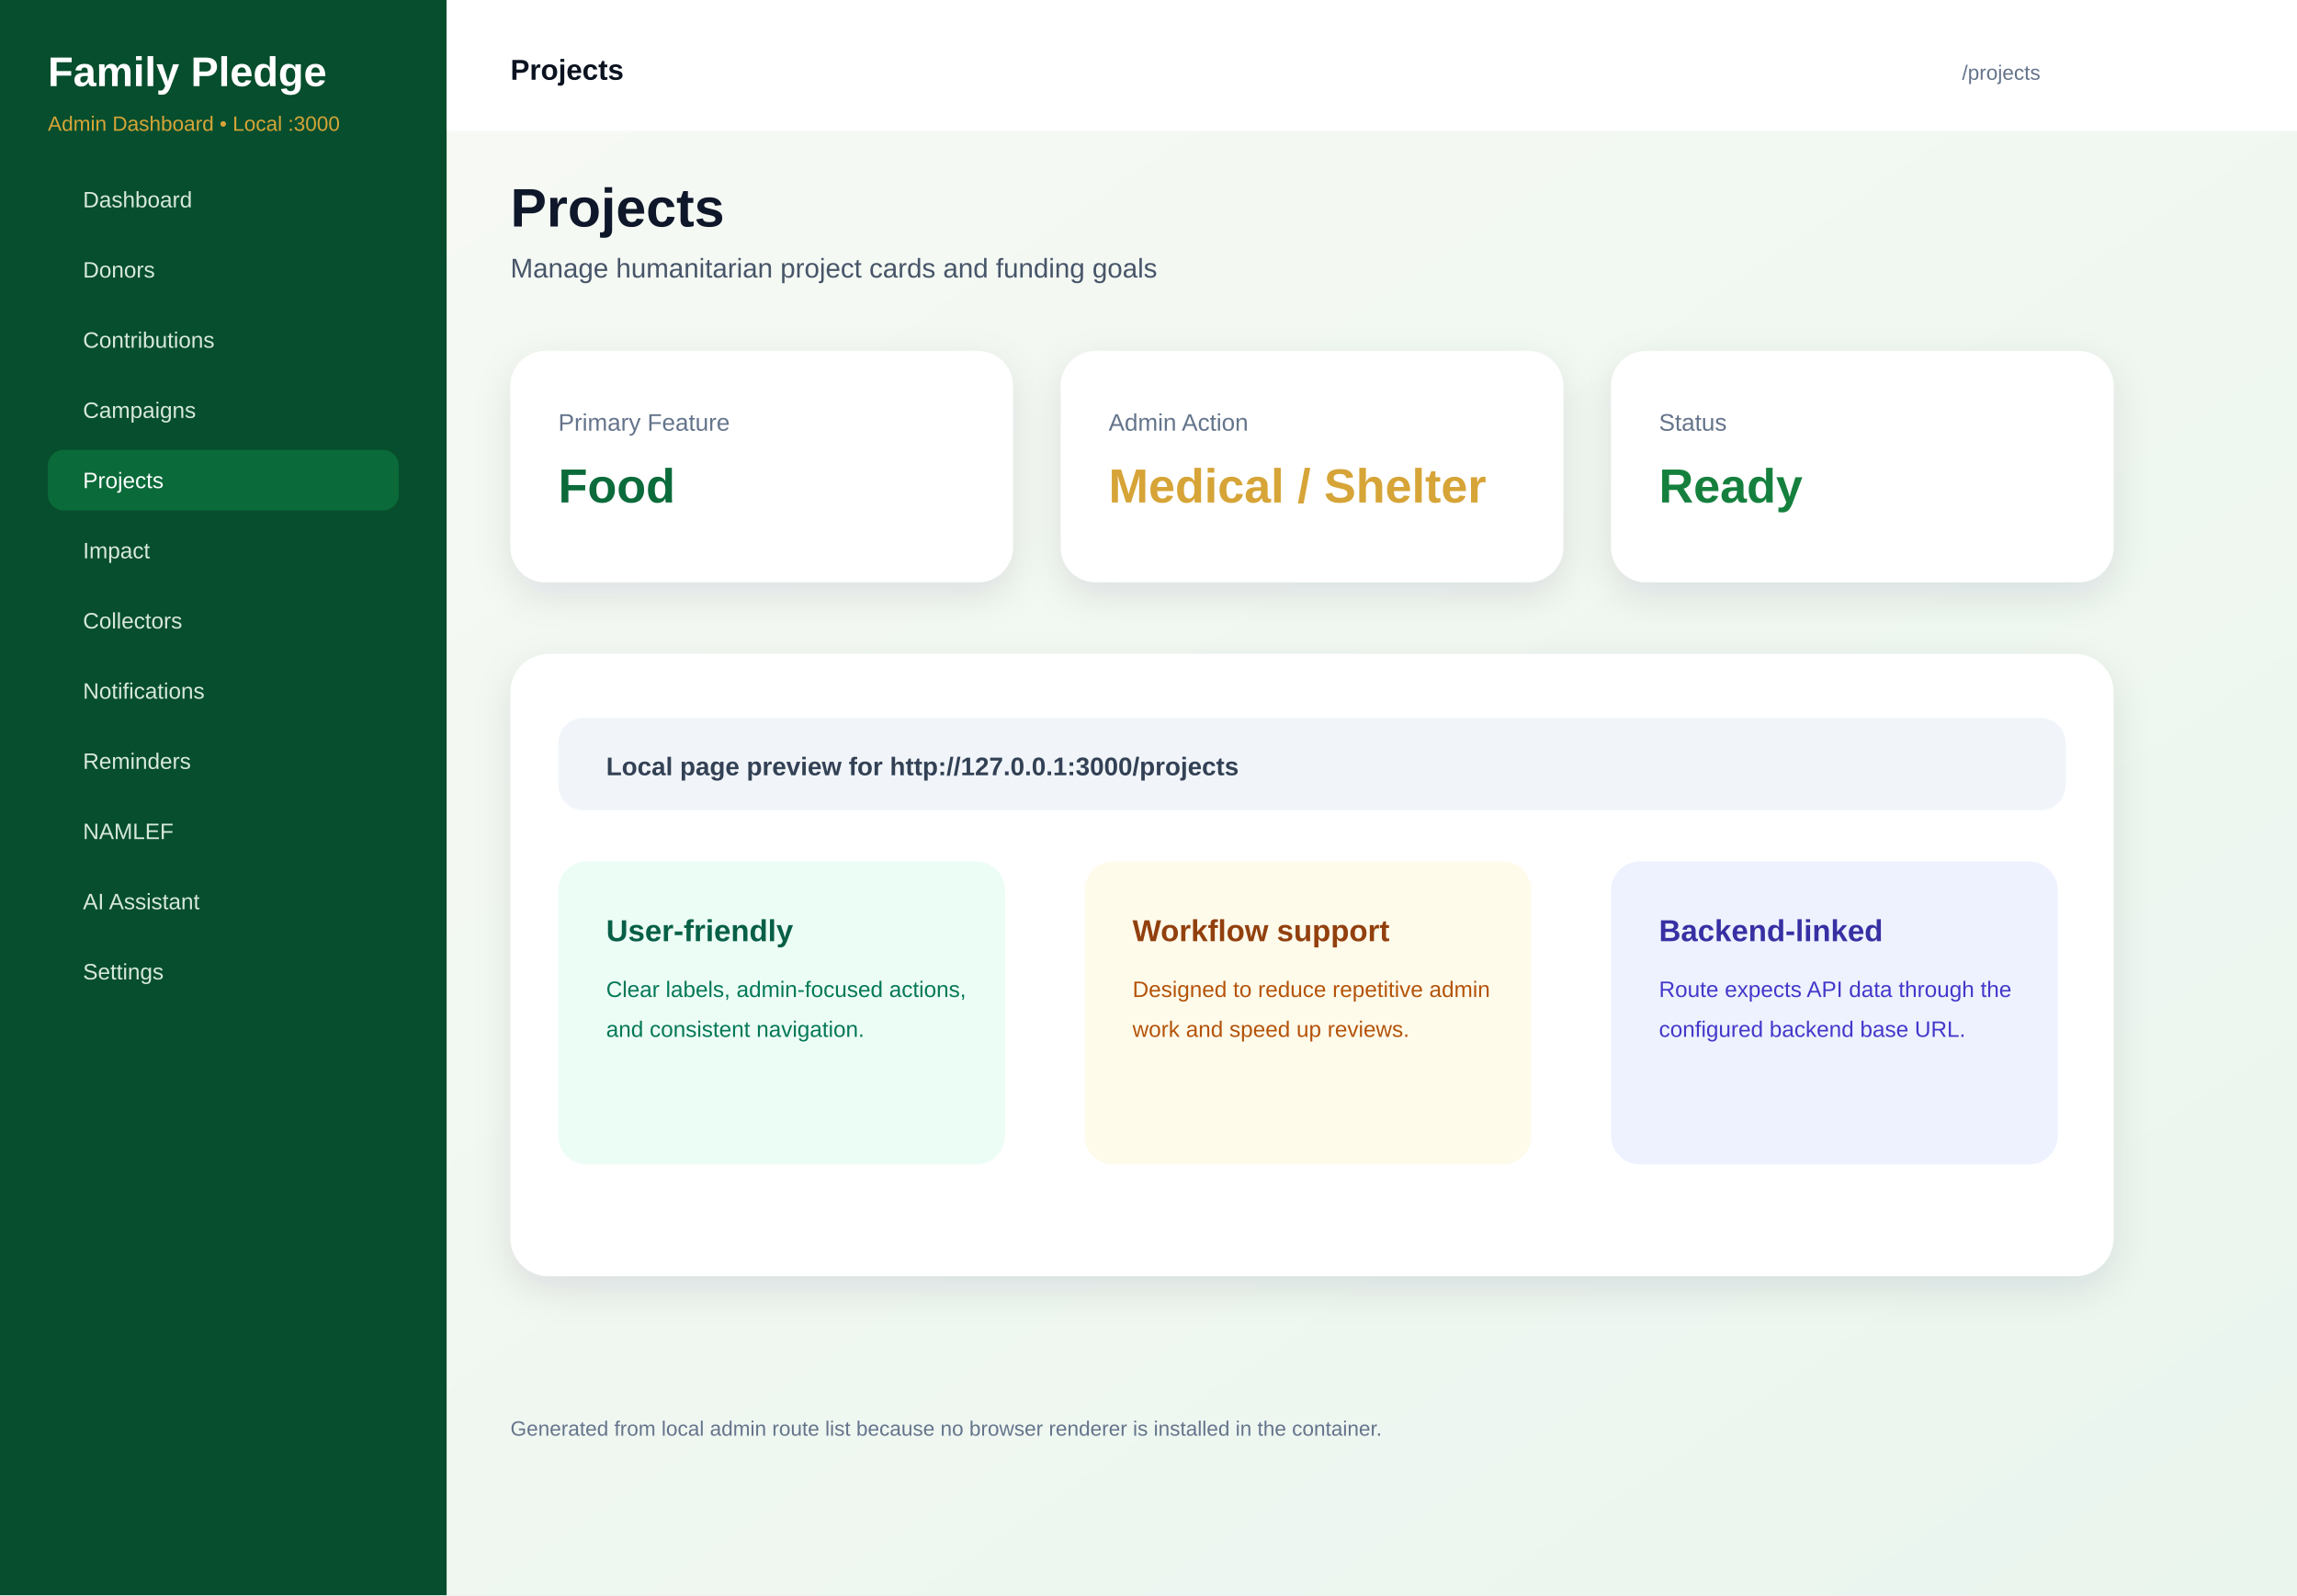
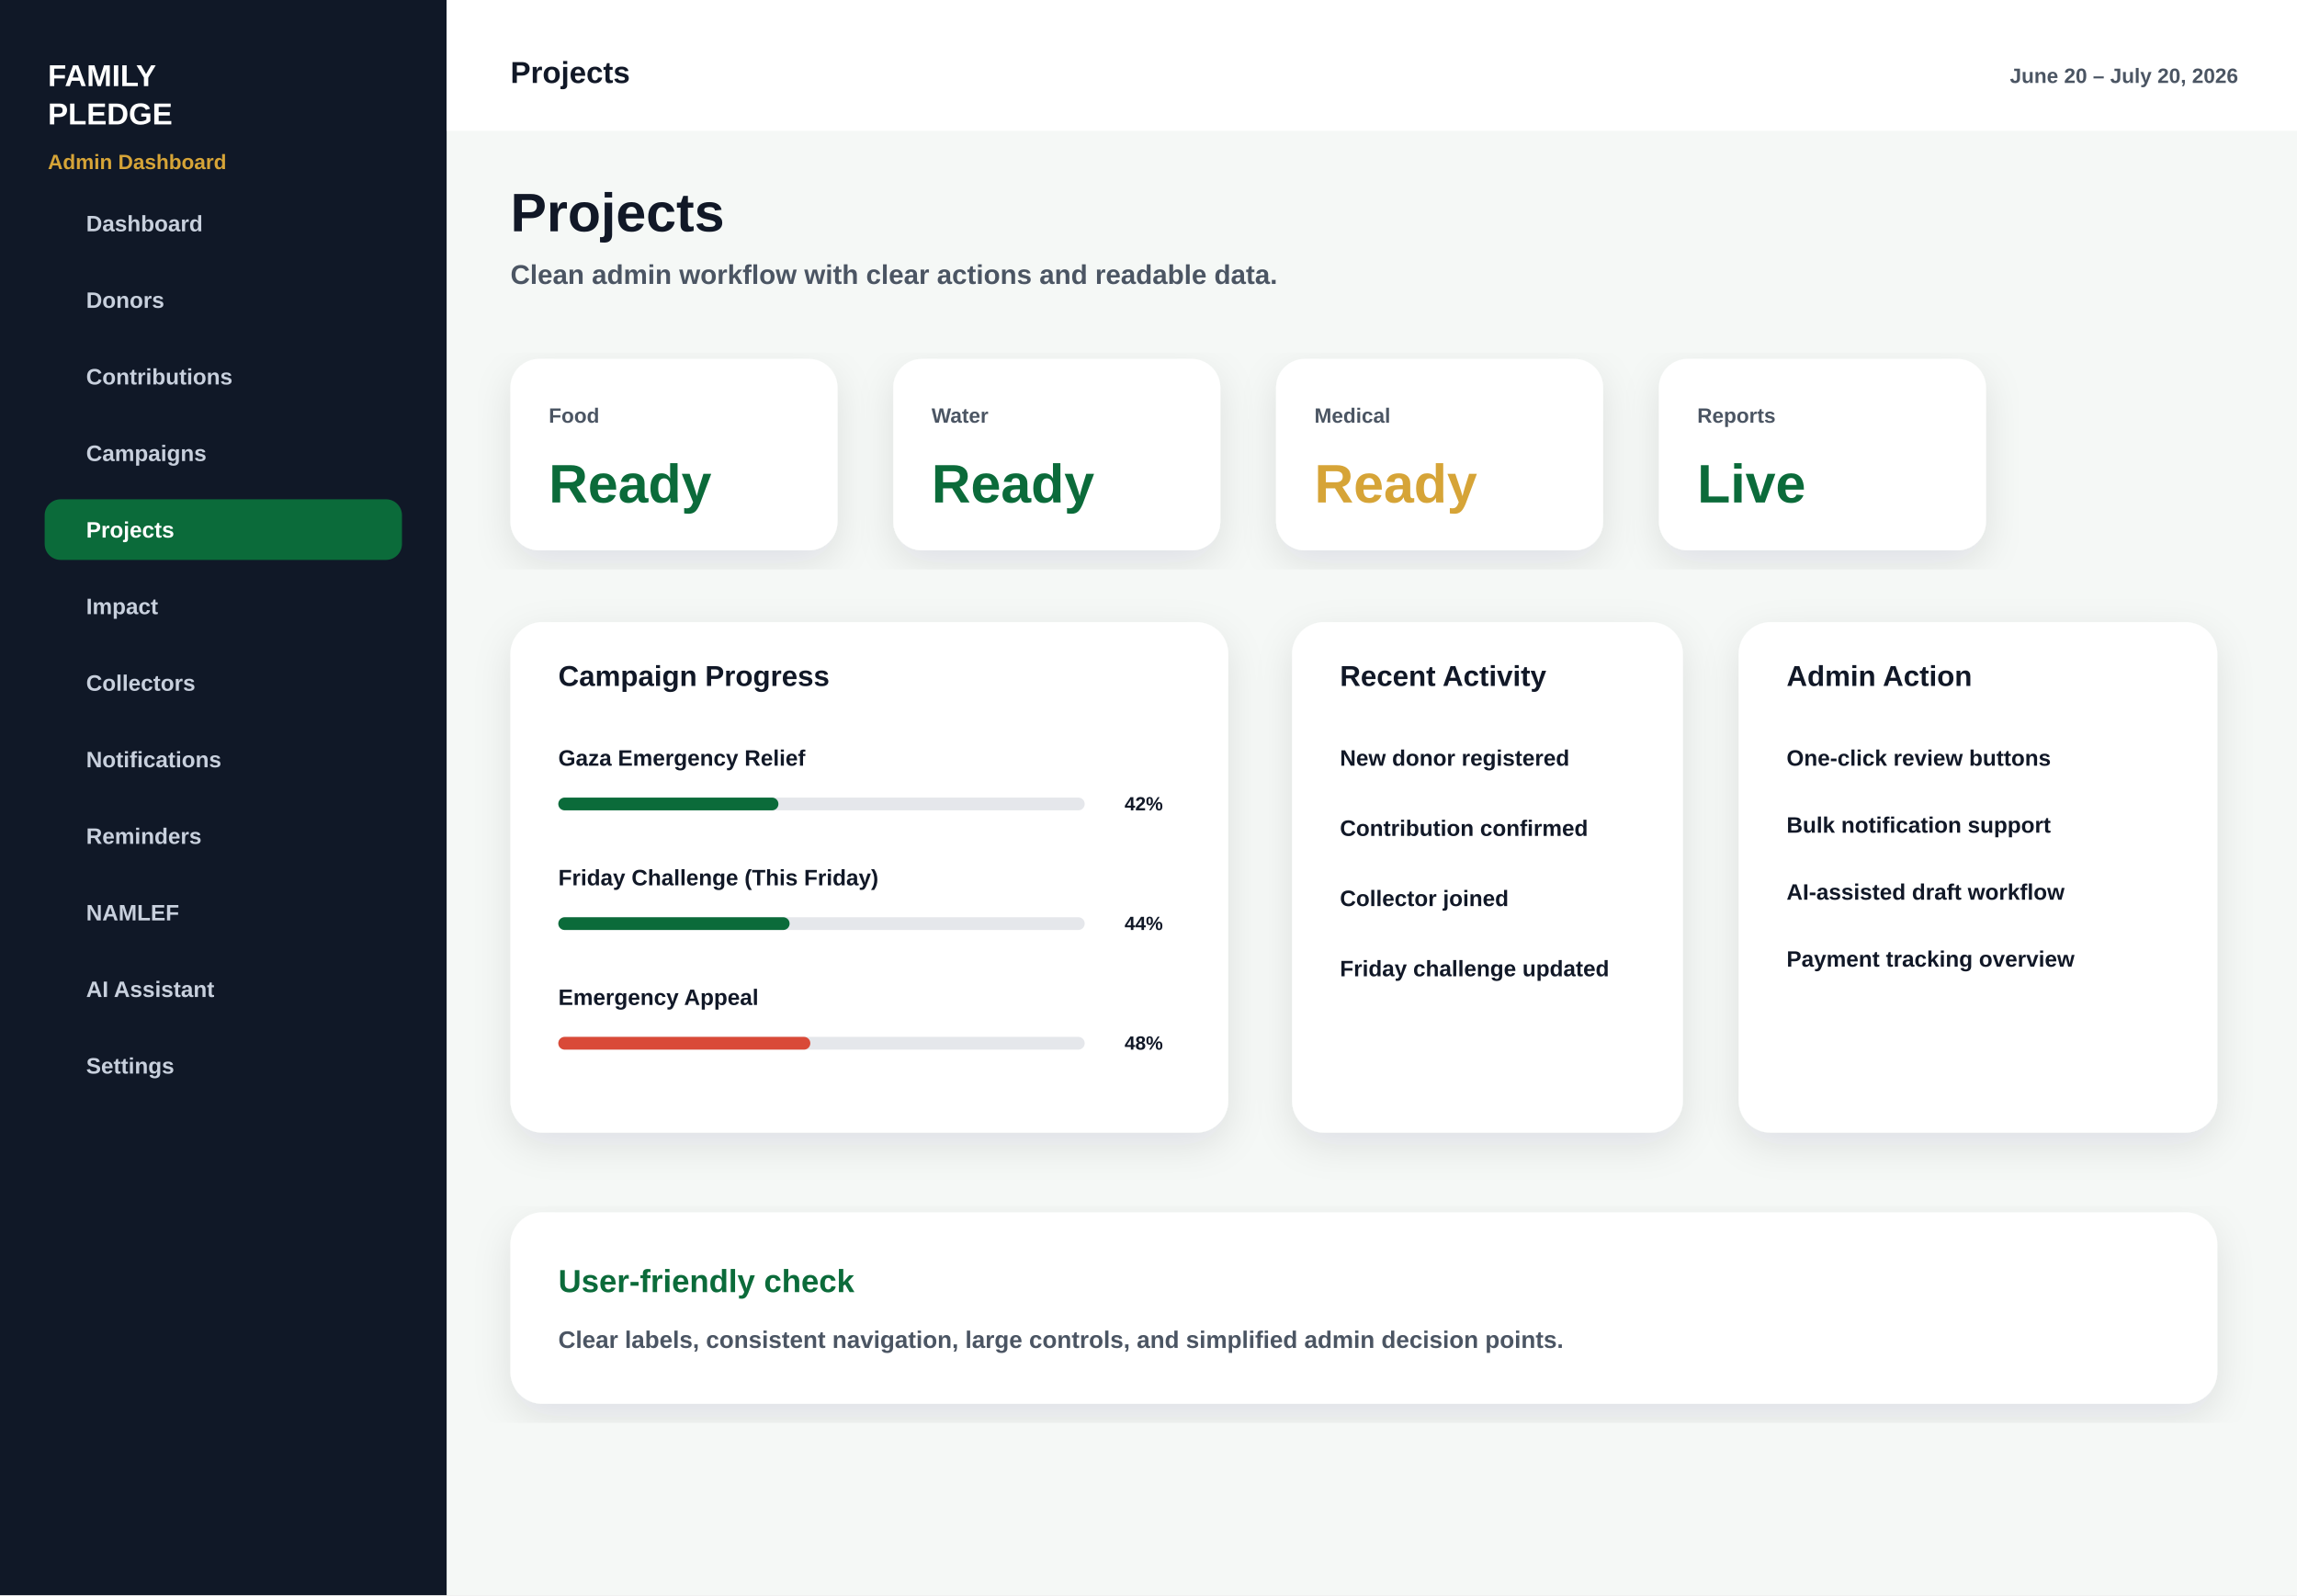
<svg xmlns="http://www.w3.org/2000/svg" width="1440" height="1000" viewBox="0 0 1440 1000">
  <defs>
-     <linearGradient id="g" x1="0" x2="1" y1="0" y2="1">
-       <stop stop-color="#F8FAF5" />
-       <stop offset="1" stop-color="#EAF5EE" />
-     </linearGradient>
-     <filter id="shadow" x="-20%" y="-20%" width="140%" height="140%">
+     <filter id="shadow">
      <feDropShadow dx="0" dy="8" stdDeviation="12" flood-color="#0F172A" flood-opacity="0.10" />
    </filter>
  </defs>
-   <rect width="1440" height="1000" fill="url(#g)" />
-   <rect x="0" y="0" width="280" height="1000" fill="#064E2D" />
-   <text x="30" y="54" font-size="26" font-weight="800" fill="#FFFFFF" font-family="Arial">Family Pledge</text>
-   <text x="30" y="82" font-size="13" fill="#D6A437" font-family="Arial">Admin Dashboard • Local :3000</text>
-   <rect x="30" y="106" width="220" height="38" rx="10" fill="transparent" opacity="0.95" />
-   <text x="52" y="130" font-size="14" fill="#D8E8DD" font-family="Arial">Dashboard</text>
-   <rect x="30" y="150" width="220" height="38" rx="10" fill="transparent" opacity="0.95" />
-   <text x="52" y="174" font-size="14" fill="#D8E8DD" font-family="Arial">Donors</text>
-   <rect x="30" y="194" width="220" height="38" rx="10" fill="transparent" opacity="0.95" />
-   <text x="52" y="218" font-size="14" fill="#D8E8DD" font-family="Arial">Contributions</text>
-   <rect x="30" y="238" width="220" height="38" rx="10" fill="transparent" opacity="0.95" />
-   <text x="52" y="262" font-size="14" fill="#D8E8DD" font-family="Arial">Campaigns</text>
-   <rect x="30" y="282" width="220" height="38" rx="10" fill="#0B6B3A" opacity="0.95" />
-   <text x="52" y="306" font-size="14" fill="#ffffff" font-family="Arial">Projects</text>
-   <rect x="30" y="326" width="220" height="38" rx="10" fill="transparent" opacity="0.95" />
-   <text x="52" y="350" font-size="14" fill="#D8E8DD" font-family="Arial">Impact</text>
-   <rect x="30" y="370" width="220" height="38" rx="10" fill="transparent" opacity="0.95" />
-   <text x="52" y="394" font-size="14" fill="#D8E8DD" font-family="Arial">Collectors</text>
-   <rect x="30" y="414" width="220" height="38" rx="10" fill="transparent" opacity="0.95" />
-   <text x="52" y="438" font-size="14" fill="#D8E8DD" font-family="Arial">Notifications</text>
-   <rect x="30" y="458" width="220" height="38" rx="10" fill="transparent" opacity="0.95" />
-   <text x="52" y="482" font-size="14" fill="#D8E8DD" font-family="Arial">Reminders</text>
-   <rect x="30" y="502" width="220" height="38" rx="10" fill="transparent" opacity="0.95" />
-   <text x="52" y="526" font-size="14" fill="#D8E8DD" font-family="Arial">NAMLEF</text>
-   <rect x="30" y="546" width="220" height="38" rx="10" fill="transparent" opacity="0.95" />
-   <text x="52" y="570" font-size="14" fill="#D8E8DD" font-family="Arial">AI Assistant</text>
-   <rect x="30" y="590" width="220" height="38" rx="10" fill="transparent" opacity="0.95" />
-   <text x="52" y="614" font-size="14" fill="#D8E8DD" font-family="Arial">Settings</text>
-   <rect x="280" y="0" width="1160" height="82" fill="#FFFFFF" />
-   <text x="320" y="50" font-size="18" font-weight="700" fill="#0B1220" font-family="Arial">Projects</text>
-   <text x="1230" y="50" font-size="13" fill="#64748B" font-family="Arial">/projects</text>
-   <text x="320" y="142" font-size="34" font-weight="800" fill="#0F172A" font-family="Arial">Projects</text>
-   <text x="320" y="174" font-size="17" fill="#475569" font-family="Arial">Manage humanitarian project cards and funding goals</text>
-   <rect x="320" y="220" width="315" height="145" rx="22" fill="#FFFFFF" filter="url(#shadow)" />
-   <text x="350" y="270" font-size="15" fill="#64748B" font-family="Arial">Primary Feature</text>
-   <text x="350" y="315" font-size="30" font-weight="800" fill="#0B6B3A" font-family="Arial">Food</text>
-   <rect x="665" y="220" width="315" height="145" rx="22" fill="#FFFFFF" filter="url(#shadow)" />
-   <text x="695" y="270" font-size="15" fill="#64748B" font-family="Arial">Admin Action</text>
-   <text x="695" y="315" font-size="30" font-weight="800" fill="#D6A437" font-family="Arial">Medical / Shelter</text>
-   <rect x="1010" y="220" width="315" height="145" rx="22" fill="#FFFFFF" filter="url(#shadow)" />
-   <text x="1040" y="270" font-size="15" fill="#64748B" font-family="Arial">Status</text>
-   <text x="1040" y="315" font-size="30" font-weight="800" fill="#15803D" font-family="Arial">Ready</text>
-   <rect x="320" y="410" width="1005" height="390" rx="24" fill="#FFFFFF" filter="url(#shadow)" />
-   <rect x="350" y="450" width="945" height="58" rx="16" fill="#F1F5F9" />
-   <text x="380" y="486" font-size="16" font-weight="700" fill="#334155" font-family="Arial">Local page preview for http://127.0.0.1:3000/projects</text>
-   <rect x="350" y="540" width="280" height="190" rx="18" fill="#ECFDF5" />
-   <text x="380" y="590" font-size="19" font-weight="800" fill="#065F46" font-family="Arial">User-friendly</text>
-   <text x="380" y="625" font-size="14" fill="#047857" font-family="Arial">Clear labels, admin-focused actions,</text>
-   <text x="380" y="650" font-size="14" fill="#047857" font-family="Arial">and consistent navigation.</text>
-   <rect x="680" y="540" width="280" height="190" rx="18" fill="#FFFBEB" />
-   <text x="710" y="590" font-size="19" font-weight="800" fill="#92400E" font-family="Arial">Workflow support</text>
-   <text x="710" y="625" font-size="14" fill="#B45309" font-family="Arial">Designed to reduce repetitive admin</text>
-   <text x="710" y="650" font-size="14" fill="#B45309" font-family="Arial">work and speed up reviews.</text>
-   <rect x="1010" y="540" width="280" height="190" rx="18" fill="#EEF2FF" />
-   <text x="1040" y="590" font-size="19" font-weight="800" fill="#3730A3" font-family="Arial">Backend-linked</text>
-   <text x="1040" y="625" font-size="14" fill="#4338CA" font-family="Arial">Route expects API data through the</text>
-   <text x="1040" y="650" font-size="14" fill="#4338CA" font-family="Arial">configured backend base URL.</text>
-   <text x="320" y="900" font-size="13" fill="#64748B" font-family="Arial">Generated from local admin route list because no browser renderer is installed in the container.</text>
+   <rect width="1440" height="1000" fill="#F5F8F6" />
+   <rect width="280" height="1000" fill="#101827" />
+   <text x="30" y="54" font-family="Arial, sans-serif" font-size="19" font-weight="900" fill="#fff" text-anchor="start">FAMILY</text>
+   <text x="30" y="78" font-family="Arial, sans-serif" font-size="19" font-weight="900" fill="#fff" text-anchor="start">PLEDGE</text>
+   <text x="30" y="106" font-family="Arial, sans-serif" font-size="13" font-weight="700" fill="#D6A437" text-anchor="start">Admin Dashboard</text>
+   <rect x="28" y="121" width="224" height="38" rx="10" fill="transparent" />
+   <text x="54" y="145" font-family="Arial, sans-serif" font-size="14" font-weight="800" fill="#C8D0DD" text-anchor="start">Dashboard</text>
+   <rect x="28" y="169" width="224" height="38" rx="10" fill="transparent" />
+   <text x="54" y="193" font-family="Arial, sans-serif" font-size="14" font-weight="800" fill="#C8D0DD" text-anchor="start">Donors</text>
+   <rect x="28" y="217" width="224" height="38" rx="10" fill="transparent" />
+   <text x="54" y="241" font-family="Arial, sans-serif" font-size="14" font-weight="800" fill="#C8D0DD" text-anchor="start">Contributions</text>
+   <rect x="28" y="265" width="224" height="38" rx="10" fill="transparent" />
+   <text x="54" y="289" font-family="Arial, sans-serif" font-size="14" font-weight="800" fill="#C8D0DD" text-anchor="start">Campaigns</text>
+   <rect x="28" y="313" width="224" height="38" rx="10" fill="#0B6B3A" />
+   <text x="54" y="337" font-family="Arial, sans-serif" font-size="14" font-weight="800" fill="#fff" text-anchor="start">Projects</text>
+   <rect x="28" y="361" width="224" height="38" rx="10" fill="transparent" />
+   <text x="54" y="385" font-family="Arial, sans-serif" font-size="14" font-weight="800" fill="#C8D0DD" text-anchor="start">Impact</text>
+   <rect x="28" y="409" width="224" height="38" rx="10" fill="transparent" />
+   <text x="54" y="433" font-family="Arial, sans-serif" font-size="14" font-weight="800" fill="#C8D0DD" text-anchor="start">Collectors</text>
+   <rect x="28" y="457" width="224" height="38" rx="10" fill="transparent" />
+   <text x="54" y="481" font-family="Arial, sans-serif" font-size="14" font-weight="800" fill="#C8D0DD" text-anchor="start">Notifications</text>
+   <rect x="28" y="505" width="224" height="38" rx="10" fill="transparent" />
+   <text x="54" y="529" font-family="Arial, sans-serif" font-size="14" font-weight="800" fill="#C8D0DD" text-anchor="start">Reminders</text>
+   <rect x="28" y="553" width="224" height="38" rx="10" fill="transparent" />
+   <text x="54" y="577" font-family="Arial, sans-serif" font-size="14" font-weight="800" fill="#C8D0DD" text-anchor="start">NAMLEF</text>
+   <rect x="28" y="601" width="224" height="38" rx="10" fill="transparent" />
+   <text x="54" y="625" font-family="Arial, sans-serif" font-size="14" font-weight="800" fill="#C8D0DD" text-anchor="start">AI Assistant</text>
+   <rect x="28" y="649" width="224" height="38" rx="10" fill="transparent" />
+   <text x="54" y="673" font-family="Arial, sans-serif" font-size="14" font-weight="800" fill="#C8D0DD" text-anchor="start">Settings</text>
+   <rect x="280" y="0" width="1160" height="82" rx="0" fill="#fff" />
+   <text x="320" y="52" font-family="Arial, sans-serif" font-size="19" font-weight="900" fill="#111827" text-anchor="start">Projects</text>
+   <text x="1260" y="52" font-family="Arial, sans-serif" font-size="13" font-weight="700" fill="#4B5563" text-anchor="start">June 20 – July 20, 2026</text>
+   <text x="320" y="145" font-family="Arial, sans-serif" font-size="34" font-weight="900" fill="#111827" text-anchor="start">Projects</text>
+   <text x="320" y="178" font-family="Arial, sans-serif" font-size="17" font-weight="600" fill="#4B5563" text-anchor="start">Clean admin workflow with clear actions and readable data.</text>
+   <rect x="320" y="225" width="205" height="120" rx="18" fill="#fff" filter="url(#shadow)" />
+   <text x="344" y="265" font-family="Arial, sans-serif" font-size="13" font-weight="800" fill="#4B5563" text-anchor="start">Food</text>
+   <text x="344" y="315" font-family="Arial, sans-serif" font-size="34" font-weight="900" fill="#0B6B3A" text-anchor="start">Ready</text>
+   <rect x="560" y="225" width="205" height="120" rx="18" fill="#fff" filter="url(#shadow)" />
+   <text x="584" y="265" font-family="Arial, sans-serif" font-size="13" font-weight="800" fill="#4B5563" text-anchor="start">Water</text>
+   <text x="584" y="315" font-family="Arial, sans-serif" font-size="34" font-weight="900" fill="#0B6B3A" text-anchor="start">Ready</text>
+   <rect x="800" y="225" width="205" height="120" rx="18" fill="#fff" filter="url(#shadow)" />
+   <text x="824" y="265" font-family="Arial, sans-serif" font-size="13" font-weight="800" fill="#4B5563" text-anchor="start">Medical</text>
+   <text x="824" y="315" font-family="Arial, sans-serif" font-size="34" font-weight="900" fill="#D6A437" text-anchor="start">Ready</text>
+   <rect x="1040" y="225" width="205" height="120" rx="18" fill="#fff" filter="url(#shadow)" />
+   <text x="1064" y="265" font-family="Arial, sans-serif" font-size="13" font-weight="800" fill="#4B5563" text-anchor="start">Reports</text>
+   <text x="1064" y="315" font-family="Arial, sans-serif" font-size="34" font-weight="900" fill="#0B6B3A" text-anchor="start">Live</text>
+   <rect x="320" y="390" width="450" height="320" rx="20" fill="#fff" filter="url(#shadow)" />
+   <text x="350" y="430" font-family="Arial, sans-serif" font-size="18" font-weight="900" fill="#111827" text-anchor="start">Campaign Progress</text>
+   <text x="350" y="480" font-family="Arial, sans-serif" font-size="14" font-weight="800" fill="#111827" text-anchor="start">Gaza Emergency Relief</text>
+   <rect x="350" y="500" width="330" height="8" rx="4" fill="#E5E7EB" />
+   <rect x="350" y="500" width="138" height="8" rx="4" fill="#0B6B3A" />
+   <text x="705" y="508" font-family="Arial, sans-serif" font-size="12" font-weight="800" fill="#111827" text-anchor="start">42%</text>
+   <text x="350" y="555" font-family="Arial, sans-serif" font-size="14" font-weight="800" fill="#111827" text-anchor="start">Friday Challenge (This Friday)</text>
+   <rect x="350" y="575" width="330" height="8" rx="4" fill="#E5E7EB" />
+   <rect x="350" y="575" width="145" height="8" rx="4" fill="#0B6B3A" />
+   <text x="705" y="583" font-family="Arial, sans-serif" font-size="12" font-weight="800" fill="#111827" text-anchor="start">44%</text>
+   <text x="350" y="630" font-family="Arial, sans-serif" font-size="14" font-weight="800" fill="#111827" text-anchor="start">Emergency Appeal</text>
+   <rect x="350" y="650" width="330" height="8" rx="4" fill="#E5E7EB" />
+   <rect x="350" y="650" width="158" height="8" rx="4" fill="#D94A38" />
+   <text x="705" y="658" font-family="Arial, sans-serif" font-size="12" font-weight="800" fill="#111827" text-anchor="start">48%</text>
+   <rect x="810" y="390" width="245" height="320" rx="20" fill="#fff" filter="url(#shadow)" />
+   <text x="840" y="430" font-family="Arial, sans-serif" font-size="18" font-weight="900" fill="#111827" text-anchor="start">Recent Activity</text>
+   <text x="840" y="480" font-family="Arial, sans-serif" font-size="14" font-weight="700" fill="#111827" text-anchor="start">New donor registered</text>
+   <text x="840" y="524" font-family="Arial, sans-serif" font-size="14" font-weight="700" fill="#111827" text-anchor="start">Contribution confirmed</text>
+   <text x="840" y="568" font-family="Arial, sans-serif" font-size="14" font-weight="700" fill="#111827" text-anchor="start">Collector joined</text>
+   <text x="840" y="612" font-family="Arial, sans-serif" font-size="14" font-weight="700" fill="#111827" text-anchor="start">Friday challenge updated</text>
+   <rect x="1090" y="390" width="300" height="320" rx="20" fill="#fff" filter="url(#shadow)" />
+   <text x="1120" y="430" font-family="Arial, sans-serif" font-size="18" font-weight="900" fill="#111827" text-anchor="start">Admin Action</text>
+   <text x="1120" y="480" font-family="Arial, sans-serif" font-size="14" font-weight="700" fill="#111827" text-anchor="start">One-click review buttons</text>
+   <text x="1120" y="522" font-family="Arial, sans-serif" font-size="14" font-weight="700" fill="#111827" text-anchor="start">Bulk notification support</text>
+   <text x="1120" y="564" font-family="Arial, sans-serif" font-size="14" font-weight="700" fill="#111827" text-anchor="start">AI-assisted draft workflow</text>
+   <text x="1120" y="606" font-family="Arial, sans-serif" font-size="14" font-weight="700" fill="#111827" text-anchor="start">Payment tracking overview</text>
+   <rect x="320" y="760" width="1070" height="120" rx="20" fill="#fff" filter="url(#shadow)" />
+   <text x="350" y="810" font-family="Arial, sans-serif" font-size="20" font-weight="900" fill="#0B6B3A" text-anchor="start">User-friendly check</text>
+   <text x="350" y="845" font-family="Arial, sans-serif" font-size="15" font-weight="700" fill="#4B5563" text-anchor="start">Clear labels, consistent navigation, large controls, and simplified admin decision points.</text>
</svg>
